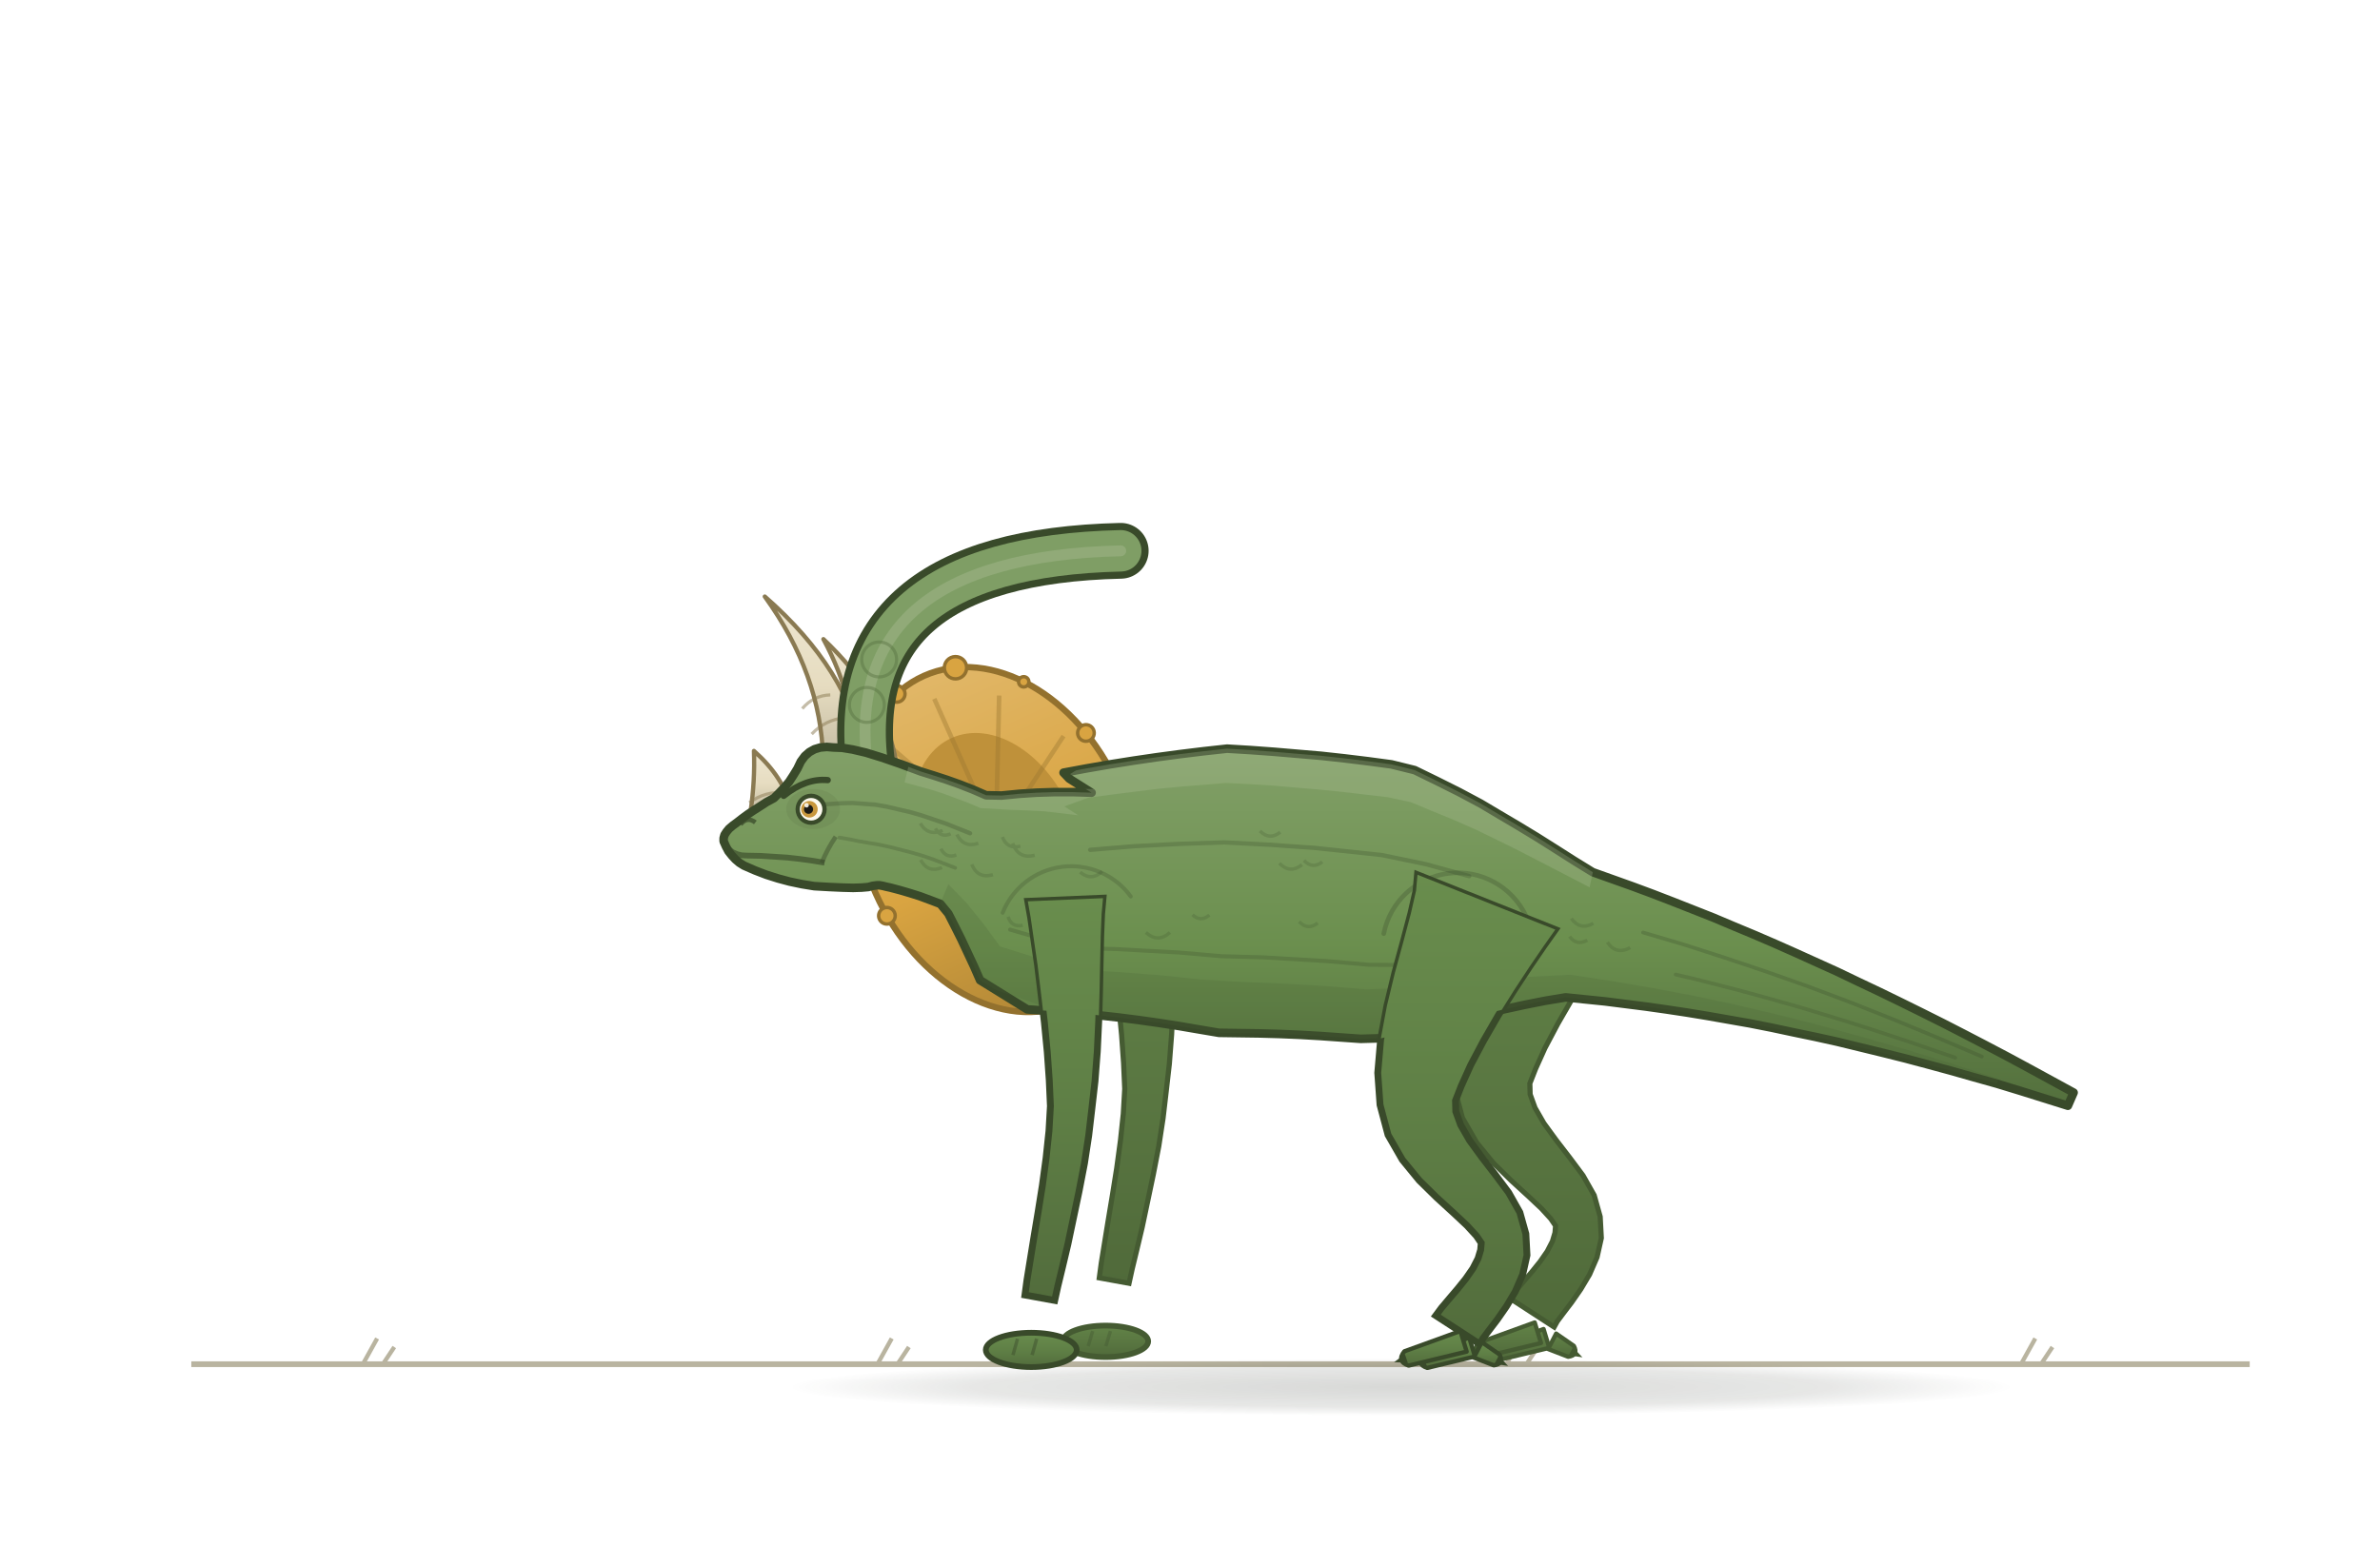
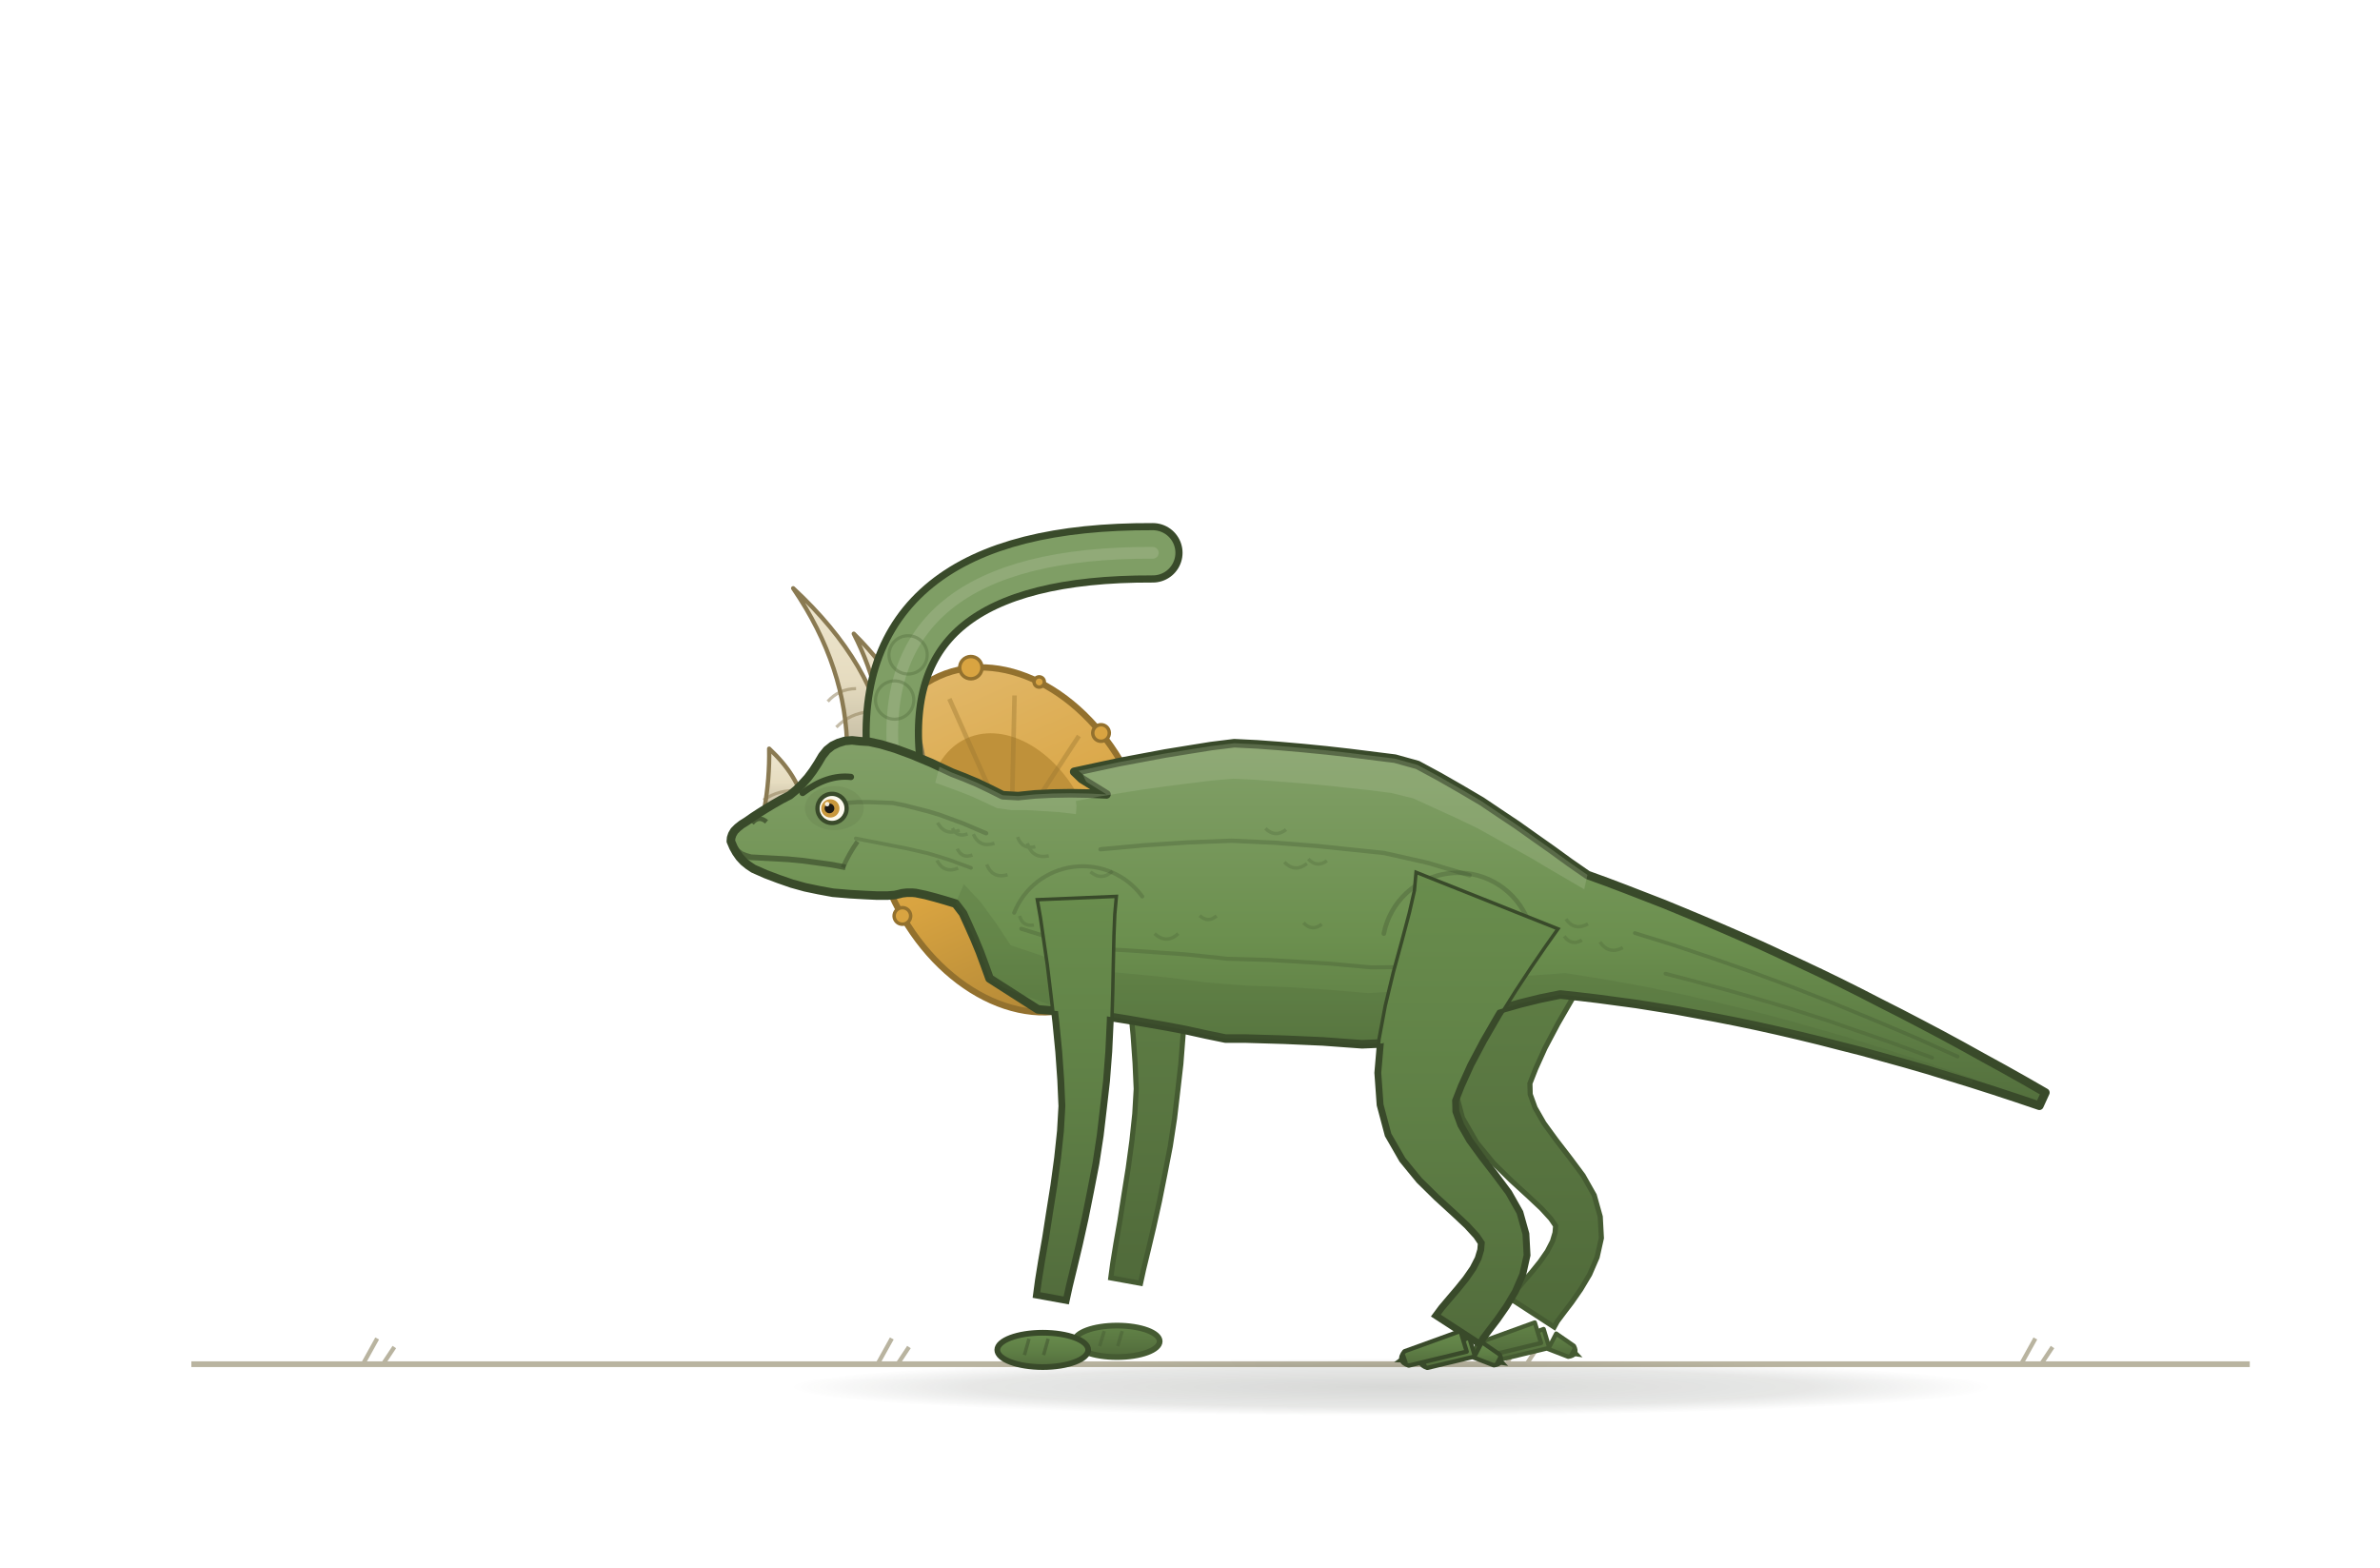
<svg xmlns="http://www.w3.org/2000/svg" viewBox="0 0 820 540" role="img" aria-label="Triceralophus, a hybrid dinosaur">
-   <g transform="translate(454.2 470) scale(0.985) translate(-454.2 -470)">
+   <g transform="translate(455.6 470) scale(0.985) translate(-455.6 -470)">
    <defs>
      <clipPath id="bod-mix-triceratops-parasaurolophus">
-         <path d="M718.4 375L710.7 370.8L703 366.6L695.4 362.5L687.8 358.5L680.3 354.6L672.7 350.7L665.3 347L657.8 343.3L650.4 339.7L643 336.2L635.7 332.7L628.4 329.4L621.1 326.1L613.9 322.9L606.7 319.8L599.5 316.8L592.4 313.8L585.3 311L578.2 308.2L571.2 305.5L564.2 302.9L557.2 300.4L550.2 297.9L543.7 293.9L537.1 289.7L530.6 285.6L524 281.6L517.4 277.7L511 273.9L503.5 269.9L495.7 266L487.9 262.2L479.8 260.2L471.6 259.1L463.4 258.1L455.2 257.2L447 256.5L438.8 255.8L430.6 255.2L422.3 254.7L414.1 255.6L405.9 256.6L397.7 257.7L389.5 258.9L381.3 260.2L373.2 261.6L365.1 263.1L367.1 265.2L374.9 270.1L368.3 269.9L361.9 269.9L355.6 270.1L349.5 270.5L343.4 271.1L338 271L333.4 269L328.8 267.2L324.3 265.6L319.7 264.1L315.2 262.7L307.9 260L301.5 257.8L296 256.1L291.3 255L287.6 254.4L284.7 254.3L282.3 254.1L280 254.3L278 254.9L276.2 255.9L274.6 257.3L273.2 259.2L272 261.7L270.6 264L269.1 266.3L267.4 268.3L265.6 270.2L263.8 272L261.2 273.4L258.9 274.9L256.7 276.3L254.6 277.7L252.7 279.1L250.9 280.5L249.4 281.6L248.1 282.7L247.2 283.8L246.5 284.9L246.2 286L246.2 287.1L247 288.9L247.9 290.6L249.1 292.1L250.3 293.4L251.7 294.6L253.3 295.6L257.2 297.3L261.1 298.8L265.2 300.1L269.3 301.2L273.6 302.1L277.9 302.8L283.2 303.1L287.7 303.3L291.5 303.4L294.5 303.3L296.8 303.1L298.3 302.7L299 302.6L299.8 302.5L300.8 302.5L301.9 302.7L303.1 303L304.5 303.3L304.5 303.3L307.9 304.2L311.3 305.2L314.8 306.3L318.3 307.6L322 309L324.8 312.4L327.1 316.9L329.4 321.5L331.6 326.2L333.8 330.9L335.9 335.7L352.4 345.9L369.7 347.1L376.9 347.9L384.1 348.7L391.2 349.6L398.3 350.6L405.4 351.7L412.4 352.9L419.5 354.1L426.5 354.2L433.6 354.3L440.7 354.5L447.8 354.8L454.8 355.2L461.9 355.7L469 356.2L476.2 356L483.7 354.2L491.2 352.4L499 350.8L505.9 349.1L512.6 347.4L519.5 345.8L526.4 344.3L533.5 342.9L540.7 341.7L547.6 342.4L554.5 343.1L561.6 344L568.7 344.9L575.8 345.9L583.1 347L590.4 348.2L597.8 349.5L605.2 350.8L612.8 352.3L620.3 353.9L628 355.5L635.7 357.2L643.5 359.1L651.3 361L659.3 363L667.2 365.1L675.3 367.3L683.4 369.6L691.6 371.9L699.8 374.4L708.1 377L716.4 379.6Z" />
+         <path d="M708.5 375L701.2 370.8L693.9 366.7L686.6 362.7L679.4 358.7L672.2 354.8L665 351L657.9 347.3L650.8 343.7L643.8 340.1L636.8 336.6L629.8 333.2L622.8 329.9L615.9 326.7L609 323.5L602.2 320.5L595.3 317.5L588.5 314.6L581.8 311.8L575 309L568.3 306.4L561.6 303.8L555 301.3L548.4 298.9L542.2 294.6L536 290.1L529.9 285.8L523.7 281.4L517.4 277.2L511.3 273.1L504 268.8L496.5 264.5L488.9 260.4L481 258.2L473 257.2L465 256.2L457 255.3L448.9 254.5L440.9 253.8L432.8 253.2L424.8 252.8L416.7 253.8L408.6 255.1L400.6 256.4L392.6 257.9L384.6 259.4L376.7 261.1L368.8 262.8L371.4 265.3L380.1 270.7L373.7 270.4L367.4 270.3L361.2 270.4L355.1 270.7L349.2 271.3L343.8 271L339.4 268.8L335 266.7L330.5 264.8L326.1 263.1L318.6 259.6L311.9 256.8L306.2 254.7L301.2 253.2L297.1 252.3L293.9 252.1L291.1 251.8L288.6 252L286.3 252.7L284.2 253.7L282.3 255.2L280.7 257.2L279.1 259.9L277.4 262.5L275.6 264.9L273.6 267.1L271.6 269.1L269.3 271L266.4 272.5L263.6 274.1L261.1 275.6L258.7 277.1L256.4 278.6L254.4 280L252.5 281.2L251.1 282.3L249.9 283.5L249.2 284.7L248.8 285.9L248.7 287.1L249.6 289.2L250.6 291L251.8 292.7L253.2 294.2L254.8 295.5L256.6 296.7L260.9 298.6L265.4 300.3L270 301.9L274.7 303.2L279.5 304.2L284.4 305.1L290.4 305.6L295.6 305.9L299.9 306.1L303.4 306.1L306 305.9L307.8 305.5L308.5 305.3L309.3 305.2L310.2 305.1L311.2 305.1L312.3 305.1L313.4 305.2L313.4 305.2L316.8 305.9L320.2 306.8L323.7 307.8L327.3 308.9L329.9 312.3L331.9 316.7L333.9 321.2L335.8 325.8L337.5 330.4L339.2 335.1L356.1 345.9L373.6 347.4L380.6 348.4L387.5 349.5L394.4 350.7L401.3 351.9L408.1 353.2L414.9 354.7L421.7 356.1L428.5 356.1L435.3 356.3L442.1 356.5L449 356.8L455.8 357.1L462.6 357.6L469.5 358.1L476.5 357.8L483.8 355.7L491.1 353.6L498.7 351.7L505.2 349.6L511.7 347.6L518.3 345.7L525 343.8L531.9 342.1L538.8 340.7L545.3 341.4L552 342.2L558.7 343.1L565.4 344L572.3 345.1L579.2 346.2L586.2 347.5L593.2 348.8L600.3 350.2L607.5 351.7L614.7 353.3L622 355L629.4 356.8L636.8 358.7L644.3 360.6L651.9 362.7L659.5 364.8L667.1 367L674.9 369.4L682.7 371.8L690.5 374.3L698.4 376.9L706.4 379.6Z" />
      </clipPath>
      <linearGradient id="gb-mix-triceratops-parasaurolophus" x1="0" y1="0" x2="0" y2="1">
        <stop offset="0" stop-color="#82a068" />
        <stop offset="0.55" stop-color="#6b8f4e" />
        <stop offset="1" stop-color="#536f3d" />
      </linearGradient>
      <linearGradient id="gl-mix-triceratops-parasaurolophus" x1="0" y1="0" x2="0" y2="1">
        <stop offset="0" stop-color="#698d4d" />
        <stop offset="0.55" stop-color="#5e7e45" />
        <stop offset="1" stop-color="#526c3c" />
      </linearGradient>
      <linearGradient id="gf-mix-triceratops-parasaurolophus" x1="0" y1="0" x2="0" y2="1">
        <stop offset="0" stop-color="#628347" />
        <stop offset="0.55" stop-color="#597641" />
        <stop offset="1" stop-color="#506a3a" />
      </linearGradient>
      <linearGradient id="sc-mix-triceratops-parasaurolophus" x1="0" y1="0" x2="0" y2="1">
        <stop offset="0" stop-color="#e1b768" />
        <stop offset="0.55" stop-color="#d9a441" />
        <stop offset="1" stop-color="#b18736" />
      </linearGradient>
      <linearGradient id="bn-mix-triceratops-parasaurolophus" x1="0" y1="0" x2="0" y2="1">
        <stop offset="0" stop-color="#eee7d1" />
        <stop offset="0.55" stop-color="#e6dcc0" />
        <stop offset="1" stop-color="#c4bca3" />
      </linearGradient>
      <radialGradient id="sh-mix-triceratops-parasaurolophus">
        <stop offset="0" stop-color="#23281e" stop-opacity="0.18" />
        <stop offset="0.7" stop-color="#23281e" stop-opacity="0.11" />
        <stop offset="1" stop-color="#23281e" stop-opacity="0" />
      </radialGradient>
    </defs>
    <line x1="60" y1="470" x2="780" y2="470" stroke="#b9b4a0" stroke-width="2" />
    <path d="M120 470l5 -9 M127 470l4 -6" stroke="#b9b4a0" stroke-width="1.5" fill="none" />
    <path d="M300 470l5 -9 M307 470l4 -6" stroke="#b9b4a0" stroke-width="1.5" fill="none" />
    <path d="M520 470l5 -9 M527 470l4 -6" stroke="#b9b4a0" stroke-width="1.5" fill="none" />
    <path d="M700 470l5 -9 M707 470l4 -6" stroke="#b9b4a0" stroke-width="1.5" fill="none" />
-     <ellipse cx="483.1" cy="478" rx="215.6" ry="10" fill="url(#sh-mix-triceratops-parasaurolophus)" />
+     <ellipse cx="479.6" cy="478" rx="209.6" ry="10" fill="url(#sh-mix-triceratops-parasaurolophus)" />
    <path d="M514.9 292.8L514.4 298.4L512.6 306.3L510 316.1L507 327.1L504.2 338.7L502 350.5L501 362.1L501.8 373.3L504.6 383.8L509.6 392.5L515.5 399.7L521.6 405.7L527.4 411L532.2 415.5L535.5 419.1L537.2 421.6L537 424L536.1 427L534.3 430.5L531.8 434.1L528.9 437.7L526 441.1L523.3 444.3L521.3 447L536.7 457L537.8 455L539.9 452.2L542.8 448.4L546 443.8L549.1 438.6L551.7 432.6L553.2 425.9L552.8 418.4L550.7 410.9L546.8 404L542.1 397.7L537.4 391.6L533.1 385.7L530 380.3L528.3 375.6L528.2 371.8L530.2 366.7L533.5 359.4L538 350.9L543.2 341.9L548.8 333L554.2 324.8L559.2 317.5L563.1 312Z" fill="url(#gf-mix-triceratops-parasaurolophus)" stroke="#455b32" stroke-width="1.8" />
    <path d="M533 457.7L516.9 463.7Q514.4 467 518.3 468.3L535 464.3Z" fill="url(#gf-mix-triceratops-parasaurolophus)" stroke="#455b32" stroke-width="1.5" stroke-linejoin="round" />
    <path d="M517.1 464.5L513.3 467.3L518.1 467.5Z" fill="#455b32" />
    <path d="M529.9 455.4L510.3 462.5Q507.5 466 511.8 467.5L532.1 462.6Z" fill="url(#gf-mix-triceratops-parasaurolophus)" stroke="#455b32" stroke-width="1.5" stroke-linejoin="round" />
    <path d="M510.5 463.5L506.7 466.3L511.5 466.5Z" fill="#455b32" />
    <path d="M534.6 464.7L541.6 467.4Q545.3 466.9 543.6 463.6L537.4 459.3Z" fill="url(#gf-mix-triceratops-parasaurolophus)" stroke="#455b32" stroke-width="1.5" stroke-linejoin="round" />
    <path d="M541.8 466.9L546.6 467.6L543.3 464.1Z" fill="#455b32" />
-     <path d="M404.9 301L404.4 306.6L404.1 314.1L403.9 323.1L403.7 333.2L403.4 343.9L402.9 354.6L402.1 365L401 374.6L399.9 384L398.4 393.8L396.5 403.6L394.5 413.1L392.6 422.1L390.7 430.1L389.1 436.7L388 441.7L377.6 439.8L378.3 434.6L379.4 427.8L380.7 419.8L382.2 410.8L383.7 401.4L385 391.8L386 382.4L386.5 373.7L386.1 364.7L385.4 354.8L384.4 344.5L383.2 334.2L382 324.3L380.7 315.4L379.6 307.8L378.6 302.1Z" fill="url(#gf-mix-triceratops-parasaurolophus)" stroke="#455b32" stroke-width="1.8" />
-     <ellipse cx="379.8" cy="462" rx="14.9" ry="5.5" fill="url(#gf-mix-triceratops-parasaurolophus)" stroke="#455b32" stroke-width="2" />
-     <path d="M375.3 458.4L373.7 463.7M381.5 458.4L379.9 463.7" fill="none" stroke="#455b32" stroke-width="1.2" opacity="0.45" />
-     <g transform="rotate(-24 341.8 286.5)">
-       <ellipse cx="341.8" cy="286.5" rx="46.4" ry="62.7" fill="url(#sc-mix-triceratops-parasaurolophus)" stroke="#93712e" stroke-width="2.2" />
-       <circle cx="295.8" cy="295.2" r="2.9" fill="#d9a441" stroke="#93712e" stroke-width="1.2" />
-       <circle cx="298.1" cy="265.1" r="3.9" fill="#d9a441" stroke="#93712e" stroke-width="1.2" />
-       <circle cx="310.7" cy="239.9" r="1.8" fill="#d9a441" stroke="#93712e" stroke-width="1.2" />
-       <circle cx="330.5" cy="225.7" r="2.9" fill="#d9a441" stroke="#93712e" stroke-width="1.2" />
-       <circle cx="353" cy="225.7" r="3.9" fill="#d9a441" stroke="#93712e" stroke-width="1.2" />
-       <circle cx="372.8" cy="239.9" r="1.8" fill="#d9a441" stroke="#93712e" stroke-width="1.2" />
-       <circle cx="385.4" cy="265.1" r="2.9" fill="#d9a441" stroke="#93712e" stroke-width="1.2" />
-       <circle cx="387.7" cy="295.2" r="3.9" fill="#d9a441" stroke="#93712e" stroke-width="1.2" />
-       <ellipse cx="341.8" cy="286.5" rx="27.6" ry="38.9" fill="#bf913a" />
-       <path d="M330.5 278.8L305.7 262.9" stroke="#997530" stroke-width="1.6" opacity="0.4" />
-       <path d="M335.1 271.6L320.5 240.8" stroke="#997530" stroke-width="1.6" opacity="0.4" />
-       <path d="M341.8 268.9L341.8 232.6" stroke="#997530" stroke-width="1.6" opacity="0.4" />
-       <path d="M348.4 271.6L363 240.8" stroke="#997530" stroke-width="1.6" opacity="0.4" />
-       <path d="M353 278.8L377.8 262.9" stroke="#997530" stroke-width="1.6" opacity="0.4" />
+     <path d="M408.9 301L408.4 306.6L408.1 314.1L407.9 323.1L407.7 333.2L407.4 343.9L406.9 354.6L406.1 365L405 374.6L403.9 384L402.4 393.8L400.5 403.6L398.6 413.1L396.6 422.1L394.7 430.1L393.1 436.7L392 441.7L381.6 439.8L382.3 434.6L383.4 427.8L384.8 419.8L386.2 410.8L387.7 401.4L389 391.8L390 382.4L390.5 373.7L390.1 364.7L389.4 354.8L388.4 344.5L387.2 334.2L386 324.3L384.7 315.4L383.6 307.8L382.6 302.1Z" fill="url(#gf-mix-triceratops-parasaurolophus)" stroke="#455b32" stroke-width="1.8" />
+     <ellipse cx="383.8" cy="462" rx="14.9" ry="5.5" fill="url(#gf-mix-triceratops-parasaurolophus)" stroke="#455b32" stroke-width="2" />
+     <path d="M379.3 458.4L377.7 463.7M385.6 458.4L384 463.7" fill="none" stroke="#455b32" stroke-width="1.2" opacity="0.45" />
+     <g transform="rotate(-24 347.1 286.6)">
+       <ellipse cx="347.1" cy="286.6" rx="46.4" ry="62.7" fill="url(#sc-mix-triceratops-parasaurolophus)" stroke="#93712e" stroke-width="2.2" />
+       <circle cx="301.2" cy="295.3" r="2.9" fill="#d9a441" stroke="#93712e" stroke-width="1.2" />
+       <circle cx="303.5" cy="265.1" r="3.9" fill="#d9a441" stroke="#93712e" stroke-width="1.2" />
+       <circle cx="316.1" cy="240" r="1.8" fill="#d9a441" stroke="#93712e" stroke-width="1.2" />
+       <circle cx="335.9" cy="225.7" r="2.9" fill="#d9a441" stroke="#93712e" stroke-width="1.2" />
+       <circle cx="358.4" cy="225.7" r="3.9" fill="#d9a441" stroke="#93712e" stroke-width="1.2" />
+       <circle cx="378.2" cy="240" r="1.8" fill="#d9a441" stroke="#93712e" stroke-width="1.2" />
+       <circle cx="390.7" cy="265.1" r="2.9" fill="#d9a441" stroke="#93712e" stroke-width="1.2" />
+       <circle cx="393.1" cy="295.3" r="3.9" fill="#d9a441" stroke="#93712e" stroke-width="1.2" />
+       <ellipse cx="347.1" cy="286.6" rx="27.6" ry="38.9" fill="#bf913a" />
+       <path d="M335.9 278.9L311.1 262.9" stroke="#997530" stroke-width="1.6" opacity="0.4" />
+       <path d="M340.5 271.7L325.9 240.8" stroke="#997530" stroke-width="1.6" opacity="0.4" />
+       <path d="M347.1 269L347.1 232.6" stroke="#997530" stroke-width="1.6" opacity="0.4" />
+       <path d="M353.8 271.7L368.4 240.8" stroke="#997530" stroke-width="1.6" opacity="0.4" />
+       <path d="M358.4 278.9L383.2 262.9" stroke="#997530" stroke-width="1.6" opacity="0.4" />
    </g>
-     <path d="M294.9 256.4Q290.2 227.4 260.6 201.5Q280.2 228.6 281 258.2Z" fill="url(#bn-mix-triceratops-parasaurolophus)" stroke="#8a7a52" stroke-width="1.5" stroke-linejoin="round" />
-     <path d="M288.5 243.9Q281.7 244.6 277 249.6" fill="none" stroke="#8a7a52" stroke-width="1.1" opacity="0.5" />
-     <path d="M283.5 235.9Q277.6 236.1 273.7 240.7" fill="none" stroke="#8a7a52" stroke-width="1.1" opacity="0.5" />
-     <path d="M306.5 259.2Q302.6 236.7 281.1 216.4Q292.7 237.9 292.6 260.9Z" fill="url(#bn-mix-triceratops-parasaurolophus)" stroke="#8a7a52" stroke-width="1.5" stroke-linejoin="round" />
-     <path d="M301.9 249.2Q295 249.4 290.1 254.2" fill="none" stroke="#8a7a52" stroke-width="1.1" opacity="0.5" />
-     <path d="M298.1 242.8Q292.2 242.7 288.1 247.1" fill="none" stroke="#8a7a52" stroke-width="1.1" opacity="0.5" />
-     <path d="M269.5 275Q267.2 264.7 256.8 255.5Q257.2 266 255.6 276.8Z" fill="url(#bn-mix-triceratops-parasaurolophus)" stroke="#8a7a52" stroke-width="1.5" stroke-linejoin="round" />
-     <path d="M267.6 270.1Q260.7 269.5 255.2 273.6" fill="none" stroke="#8a7a52" stroke-width="1.1" opacity="0.5" />
-     <path d="M296.5 261.1Q287.1 187.8 385.1 185.5" fill="none" stroke="#394a2a" stroke-width="19.5" stroke-linecap="round" />
-     <path d="M296.5 261.1Q287.1 187.8 385.1 185.5" fill="none" stroke="#7f9e65" stroke-width="14.5" stroke-linecap="round" />
-     <path d="M296.5 261.1Q287.1 187.8 385.1 185.5" fill="none" stroke="#9cb385" stroke-width="3.8" stroke-linecap="round" opacity="0.6" />
-     <circle cx="296.3" cy="239.4" r="6.1" fill="none" stroke="#526c3c" stroke-width="1.1" opacity="0.4" />
-     <circle cx="300.6" cy="223.5" r="6.1" fill="none" stroke="#526c3c" stroke-width="1.1" opacity="0.4" />
-     <path d="M718.4 375L710.7 370.8L703 366.6L695.4 362.5L687.8 358.5L680.3 354.6L672.7 350.7L665.3 347L657.8 343.3L650.4 339.7L643 336.2L635.7 332.7L628.4 329.4L621.1 326.1L613.9 322.9L606.7 319.8L599.5 316.8L592.4 313.8L585.3 311L578.2 308.2L571.2 305.5L564.2 302.9L557.2 300.4L550.2 297.9L543.7 293.9L537.1 289.7L530.6 285.6L524 281.6L517.4 277.7L511 273.9L503.5 269.9L495.7 266L487.9 262.2L479.8 260.2L471.6 259.1L463.4 258.1L455.2 257.2L447 256.5L438.8 255.8L430.6 255.2L422.3 254.7L414.1 255.6L405.9 256.6L397.7 257.7L389.5 258.9L381.3 260.2L373.2 261.6L365.1 263.1L367.1 265.2L374.9 270.1L368.3 269.9L361.9 269.9L355.6 270.1L349.5 270.5L343.4 271.1L338 271L333.4 269L328.8 267.2L324.3 265.6L319.7 264.1L315.2 262.7L307.9 260L301.5 257.8L296 256.1L291.3 255L287.6 254.4L284.7 254.3L282.3 254.1L280 254.3L278 254.9L276.2 255.9L274.6 257.3L273.2 259.2L272 261.7L270.6 264L269.1 266.3L267.4 268.3L265.6 270.2L263.8 272L261.2 273.4L258.9 274.9L256.7 276.3L254.6 277.7L252.7 279.1L250.9 280.5L249.4 281.6L248.1 282.7L247.2 283.8L246.5 284.9L246.2 286L246.2 287.1L247 288.9L247.9 290.6L249.1 292.1L250.3 293.4L251.7 294.6L253.3 295.6L257.2 297.3L261.1 298.8L265.2 300.1L269.3 301.2L273.6 302.1L277.9 302.8L283.2 303.1L287.7 303.3L291.5 303.4L294.5 303.3L296.8 303.1L298.3 302.7L299 302.6L299.8 302.5L300.8 302.5L301.9 302.7L303.1 303L304.5 303.3L304.5 303.3L307.9 304.2L311.3 305.2L314.8 306.3L318.3 307.6L322 309L324.8 312.4L327.1 316.9L329.4 321.5L331.6 326.2L333.8 330.9L335.9 335.7L352.4 345.9L369.7 347.1L376.9 347.9L384.1 348.7L391.2 349.6L398.3 350.6L405.4 351.7L412.4 352.9L419.5 354.1L426.5 354.2L433.6 354.3L440.7 354.5L447.8 354.8L454.8 355.2L461.9 355.7L469 356.2L476.2 356L483.7 354.2L491.2 352.4L499 350.8L505.9 349.1L512.6 347.4L519.5 345.8L526.4 344.3L533.5 342.9L540.7 341.7L547.6 342.4L554.5 343.1L561.6 344L568.7 344.9L575.8 345.9L583.1 347L590.4 348.2L597.8 349.5L605.2 350.8L612.8 352.3L620.3 353.9L628 355.5L635.7 357.2L643.5 359.1L651.3 361L659.3 363L667.2 365.1L675.3 367.3L683.4 369.6L691.6 371.9L699.8 374.4L708.1 377L716.4 379.6Z" fill="url(#gb-mix-triceratops-parasaurolophus)" stroke="#394a2a" stroke-width="3" stroke-linejoin="round" />
+     <path d="M303.3 254.5Q299.3 225.3 270.5 198.6Q289.4 226.3 289.4 255.9Z" fill="url(#bn-mix-triceratops-parasaurolophus)" stroke="#8a7a52" stroke-width="1.5" stroke-linejoin="round" />
+     <path d="M297.2 241.8Q290.4 242.3 285.6 247.2" fill="none" stroke="#8a7a52" stroke-width="1.1" opacity="0.5" />
+     <path d="M292.5 233.7Q286.5 233.8 282.6 238.2" fill="none" stroke="#8a7a52" stroke-width="1.1" opacity="0.5" />
+     <path d="M316 257.9Q312.7 235.3 291.7 214.5Q302.8 236.3 302.1 259.3Z" fill="url(#bn-mix-triceratops-parasaurolophus)" stroke="#8a7a52" stroke-width="1.5" stroke-linejoin="round" />
+     <path d="M311.7 247.8Q304.8 247.9 299.8 252.4" fill="none" stroke="#8a7a52" stroke-width="1.1" opacity="0.5" />
+     <path d="M308.1 241.3Q302.2 241.1 298 245.3" fill="none" stroke="#8a7a52" stroke-width="1.1" opacity="0.5" />
+     <path d="M274.3 274.5Q272.3 264.2 262.1 254.7Q262.3 265.2 260.4 275.9Z" fill="url(#bn-mix-triceratops-parasaurolophus)" stroke="#8a7a52" stroke-width="1.5" stroke-linejoin="round" />
+     <path d="M272.5 269.5Q265.7 268.8 260.1 272.7" fill="none" stroke="#8a7a52" stroke-width="1.1" opacity="0.5" />
+     <path d="M305.7 259.3Q298.2 185.8 396.3 186.2" fill="none" stroke="#394a2a" stroke-width="20.8" stroke-linecap="round" />
+     <path d="M305.7 259.3Q298.2 185.8 396.3 186.2" fill="none" stroke="#7f9e65" stroke-width="15.8" stroke-linecap="round" />
+     <path d="M305.7 259.3Q298.2 185.8 396.3 186.2" fill="none" stroke="#9cb385" stroke-width="4.1" stroke-linecap="round" opacity="0.6" />
+     <circle cx="306" cy="237.7" r="6.7" fill="none" stroke="#526c3c" stroke-width="1.1" opacity="0.4" />
+     <circle cx="310.7" cy="221.9" r="6.7" fill="none" stroke="#526c3c" stroke-width="1.1" opacity="0.4" />
+     <path d="M708.5 375L701.2 370.8L693.9 366.7L686.6 362.7L679.4 358.7L672.2 354.8L665 351L657.9 347.3L650.8 343.7L643.8 340.1L636.8 336.6L629.8 333.2L622.8 329.9L615.9 326.7L609 323.5L602.2 320.5L595.3 317.5L588.5 314.6L581.8 311.8L575 309L568.3 306.4L561.6 303.8L555 301.3L548.4 298.9L542.2 294.6L536 290.1L529.9 285.8L523.7 281.4L517.4 277.2L511.3 273.1L504 268.8L496.5 264.5L488.9 260.4L481 258.2L473 257.2L465 256.2L457 255.3L448.9 254.5L440.9 253.8L432.8 253.2L424.8 252.8L416.7 253.8L408.6 255.1L400.6 256.4L392.6 257.9L384.6 259.4L376.7 261.1L368.8 262.8L371.4 265.3L380.1 270.7L373.7 270.4L367.4 270.3L361.2 270.4L355.1 270.7L349.2 271.3L343.8 271L339.4 268.8L335 266.7L330.5 264.8L326.1 263.1L318.6 259.6L311.9 256.8L306.2 254.7L301.2 253.2L297.1 252.3L293.9 252.1L291.1 251.8L288.6 252L286.3 252.7L284.2 253.7L282.3 255.2L280.7 257.2L279.1 259.9L277.4 262.5L275.6 264.9L273.6 267.1L271.6 269.1L269.3 271L266.4 272.5L263.6 274.1L261.1 275.6L258.7 277.1L256.4 278.6L254.4 280L252.5 281.2L251.1 282.3L249.9 283.5L249.2 284.7L248.8 285.9L248.7 287.1L249.6 289.2L250.6 291L251.8 292.7L253.2 294.2L254.8 295.5L256.6 296.7L260.9 298.6L265.4 300.3L270 301.9L274.7 303.2L279.5 304.2L284.4 305.1L290.4 305.6L295.6 305.9L299.9 306.1L303.4 306.1L306 305.9L307.8 305.5L308.5 305.3L309.3 305.2L310.2 305.1L311.2 305.1L312.3 305.1L313.4 305.2L313.4 305.2L316.8 305.9L320.2 306.8L323.7 307.8L327.3 308.9L329.9 312.3L331.9 316.7L333.9 321.2L335.8 325.8L337.5 330.4L339.2 335.1L356.1 345.9L373.6 347.4L380.6 348.4L387.5 349.5L394.4 350.7L401.3 351.9L408.1 353.2L414.9 354.7L421.7 356.1L428.5 356.1L435.3 356.3L442.1 356.5L449 356.8L455.8 357.1L462.6 357.6L469.5 358.1L476.5 357.8L483.8 355.7L491.1 353.6L498.7 351.7L505.2 349.6L511.7 347.6L518.3 345.7L525 343.8L531.9 342.1L538.8 340.7L545.3 341.4L552 342.2L558.7 343.1L565.4 344L572.3 345.1L579.2 346.2L586.2 347.5L593.2 348.8L600.3 350.2L607.5 351.7L614.7 353.3L622 355L629.4 356.8L636.8 358.7L644.3 360.6L651.9 362.7L659.5 364.8L667.1 367L674.9 369.4L682.7 371.8L690.5 374.3L698.4 376.9L706.4 379.6Z" fill="url(#gb-mix-triceratops-parasaurolophus)" stroke="#394a2a" stroke-width="3" stroke-linejoin="round" />
    <g clip-path="url(#bod-mix-triceratops-parasaurolophus)">
-       <path d="M691.5 372.1L675.2 367.5L659.1 363.3L643.4 359.5L627.8 356L612.6 352.8L597.6 350.1L582.9 347.7L568.5 345.6L554.3 343.9L540.5 342.6L526.2 345.4L512.4 348.7L498.8 352.4L483.5 355.9L468.8 358.2L454.7 357.1L440.6 356.5L426.5 356.1L412.4 354.8L398.3 352.5L384.1 350.5L369.8 348.8L335.1 337L331 327.3L326.7 317.9L321.6 309.7L324.8 302.1L331.1 308.6L337.1 316L342.9 323.9L368.9 332L383.6 332.8L398.2 333.9L412.7 335.4L427.3 336.3L441.8 336.9L456.4 337.7L471 338.9L485.9 338.3L501.2 337L514.6 335.5L528.4 334.5L542.4 333.8L556.3 335.9L570.4 338.3L584.8 341L599.4 344.1L614.3 347.6L629.4 351.4L644.7 355.6L660.3 360.1L676.2 365L692.2 370.2Z" fill="#475d34" opacity="0.2" />
-       <path d="M550.4 297.1L537.3 288.6L530.8 284.4L524.2 280.3L511.2 272.4L503.7 268.3L488.1 260.3L480 258.2L463.6 256.2L455.4 255.3L438.9 253.8L430.7 253.2L422.4 252.7L405.9 254.7L397.6 255.8L381.3 258.4L373.1 259.9L367.4 263.6L375.6 268.8L362.5 268.8L356.1 269.1L349.9 269.6L338.3 270.2L333.7 268.2L324.6 264.8L320 263.3L310.9 260.7L309.5 266.5L318.3 268.9L322.7 270.3L331.6 273.6L336.1 275.5L346.8 276.1L352.5 276.3L358.3 276.6L370.2 278L365.4 274.9L373.6 271.9L381.7 270.8L397.7 268.8L405.8 268L422 266.7L430.1 267.1L438.2 267.6L454.3 269L462.4 269.8L478.5 271.7L486.5 273.4L502 279.8L509.5 283.1L522.6 289.5L529.2 292.9L535.8 296.3L549.1 303.2Z" fill="#b4c59f" opacity="0.26" />
+       <path d="M682.6 372L667 367.3L651.7 363L636.7 359L621.9 355.4L607.3 352.2L593 349.4L579 346.9L565.3 344.7L551.8 343L538.6 341.6L524.8 344.9L511.4 348.9L498.4 353.2L483.5 357.5L469.3 360.1L455.6 359.2L442 358.5L428.4 358.2L414.9 356.7L401.3 353.8L387.6 351.3L373.7 349.1L338.4 336.4L335.1 326.9L331.5 317.6L326.9 309.7L330.2 302.1L336.1 308.4L341.5 315.8L346.6 323.5L372.7 332.2L387 333.3L401.2 334.7L415.2 336.5L429.3 337.6L443.4 338.1L457.5 339L471.6 340.2L486 339.3L501 337.5L513.8 335.7L527 334.2L540.5 333.2L553.7 335.3L567.2 337.7L580.9 340.5L594.8 343.7L609 347.2L623.4 351.1L638.1 355.3L652.9 359.9L668 364.8L683.4 370.1Z" fill="#475d34" opacity="0.2" />
+       <path d="M548.5 298.1L536.3 289.1L530.1 284.6L523.9 280.1L511.6 271.5L504.3 267.1L489.2 258.5L481.3 256.3L473.2 255.2L457.1 253.3L449.1 252.5L432.9 251.2L424.8 250.7L416.7 251.8L400.6 254.5L392.6 256L376.6 259.3L368.7 261.1L371.7 263.6L374.4 269.2L368 269.1L355.6 269.8L349.6 270.4L344.2 270.2L335.3 265.9L330.8 264L321.8 260.6L320.2 266.6L328.9 269.8L333.2 271.5L341.8 275.5L346.9 276.2L352.3 276.2L363.6 276.9L369.4 277.6L369.6 274.9L369.4 273L377.2 271.5L392.8 269L400.7 267.9L416.5 265.9L424.4 265.2L432.3 265.6L448.1 266.8L456 267.5L471.8 269.2L479.7 270.2L487.4 272.1L502.5 279L509.8 282.5L522.2 289.4L528.5 292.9L534.7 296.6L547.2 303.9Z" fill="#b4c59f" opacity="0.26" />
    </g>
    <g clip-path="url(#bod-mix-triceratops-parasaurolophus)">
      <g fill="none" stroke="#394a2a" stroke-width="1.2" opacity="0.2">
-         <path d="M340.4 298.8Q335.1 300.3 333 295.2" />
-         <path d="M350.8 316.5Q346.9 317.3 345.7 313.5" />
-         <path d="M327.6 291.9Q323.9 293.2 322.2 289.7" />
-         <path d="M402.3 319Q398.1 322.8 393.9 319" />
-         <path d="M416.1 312.9Q413.1 315.5 410.2 312.8" />
-         <path d="M550.4 315.8Q545.8 318.4 542.7 314.1" />
-         <path d="M448.5 295.3Q444.3 298.6 440.6 294.8" />
-         <path d="M360.2 320.1Q356.7 322.3 354.2 319" />
-         <path d="M513.1 330.3Q508.4 333.3 504.9 328.9" />
-         <path d="M325.6 284.5Q322.1 286 320.3 282.6" />
-         <path d="M322.8 283.3Q317.7 285.5 315 280.8" />
-         <path d="M378.6 297.6Q374.9 301.2 370.9 297.9" />
-         <path d="M335.3 287.8Q330.1 289.5 327.8 284.7" />
-         <path d="M455.6 294.3Q452.2 297 449.2 293.8" />
-         <path d="M454 315.7Q450.5 318.4 447.5 315.2" />
-         <path d="M440.9 283.9Q437.2 286.9 433.8 283.5" />
-         <path d="M322.6 296.3Q317.6 298.3 315.1 293.6" />
-         <path d="M563.3 324.3Q558.4 327 555.3 322.4" />
-         <path d="M350 288.8Q345.4 290 343.7 285.6" />
-         <path d="M509.5 307.5Q505.3 310.2 502.2 306.3" />
-         <path d="M355 292Q349.3 293.4 347.3 287.8" />
-         <path d="M548.3 321.7Q544.6 323.8 542.1 320.4" />
+         <path d="M345.5 298.8Q340.2 300.3 338.2 295.2" />
+         <path d="M354.7 316.4Q350.7 317 349.7 313.2" />
+         <path d="M333.2 291.9Q329.6 293.3 327.9 289.7" />
+         <path d="M405.2 319.4Q401.1 323.2 396.9 319.4" />
+         <path d="M418.6 313.2Q415.6 315.8 412.7 313.1" />
+         <path d="M548.5 316Q543.8 318.6 540.8 314.3" />
+         <path d="M450.2 294.9Q446 298.2 442.3 294.4" />
+         <path d="M364.1 320.1Q360.6 322.3 358.1 319" />
+         <path d="M512.6 330.5Q507.9 333.5 504.4 329.1" />
+         <path d="M331.5 284.5Q327.9 285.9 326.2 282.5" />
+         <path d="M328.7 283.2Q323.7 285.4 321 280.6" />
+         <path d="M382.2 297.5Q378.5 301.1 374.5 297.8" />
+         <path d="M340.9 287.8Q335.7 289.5 333.5 284.6" />
+         <path d="M457.2 293.9Q453.7 296.5 450.7 293.3" />
+         <path d="M455.4 316.1Q452 318.8 449 315.6" />
+         <path d="M442.9 283Q439.1 286 435.7 282.6" />
+         <path d="M328.2 296.5Q323.3 298.5 320.8 293.8" />
+         <path d="M560.7 324.3Q555.8 326.9 552.7 322.3" />
+         <path d="M355.2 289Q350.6 290.1 349 285.6" />
+         <path d="M509.5 307.4Q505.4 310.1 502.2 306.2" />
+         <path d="M359.9 292.2Q354.2 293.4 352.4 287.8" />
+         <path d="M546.4 321.7Q542.7 323.8 540.2 320.3" />
      </g>
      <g fill="none" stroke="#394a2a" stroke-linecap="round">
-         <path d="M332.4 284.3L323.9 280.9L315.6 278.1L311.5 276.9L303.3 275L299.3 274.3L291.3 273.7L287.3 273.8L279.6 274.3L275.8 274.8" stroke-width="1.5" opacity="0.3" />
-         <path d="M327.2 296.4L319.4 293.4L315.6 292.1L311.8 291L304.4 289.1L300.7 288.3L293.6 287.1L290.2 286.4L286.7 285.8" stroke-width="1.3" opacity="0.26" />
-         <path d="M507 299.3L491.8 295.1L476.3 291.9L452.8 289.4L437.1 288.3L421.4 287.5L405.7 288L390 288.8L374.4 290.1" stroke-width="1.5" opacity="0.28" />
-         <path d="M486.9 330.4L471.9 330.3L457.2 329L435 327.7L420.3 327.3L405.5 326L383.3 324.8L368.5 324.4L346.4 318" stroke-width="1.4" opacity="0.26" />
-         <path d="M686.3 362.4L670.8 355.8L655.6 349.5L640.5 343.5L625.6 337.9L610.9 332.7L596.3 327.8L582 323.2L567.8 319" stroke-width="1.3" opacity="0.28" />
-         <path d="M677 362.8L661.4 357.4L645.9 352.3L638.3 349.9L623.2 345.3L608.3 341.1L600.9 339.1L586.4 335.4L579.2 333.7" stroke-width="1.3" opacity="0.24" />
+         <path d="M338 284.3L329.8 280.8L321.6 277.8L317.6 276.6L309.4 274.5L305.3 273.7L297.1 273.4L293 273.4L285 274L281.1 274.6" stroke-width="1.5" opacity="0.3" />
+         <path d="M332.7 296.4L325.1 293.6L321.3 292.4L317.6 291.3L310.2 289.6L306.6 288.9L299.5 287.5L295.9 286.8L292.4 286.1" stroke-width="1.3" opacity="0.26" />
+         <path d="M507.1 299L492.3 294.6L477.2 291.2L454.3 288.8L439 287.6L423.8 286.9L408.5 287.5L393.2 288.5L378 289.9" stroke-width="1.5" opacity="0.28" />
+         <path d="M487.2 331.1L472.6 331.2L458.3 329.9L436.8 328.6L422.5 328.2L408.3 326.7L386.7 325.2L372.3 324.6L350.3 317.7" stroke-width="1.4" opacity="0.26" />
+         <path d="M677.8 362.4L663.1 355.8L648.5 349.6L634.2 343.7L620 338.1L606 332.9L592.1 328L578.4 323.4L564.9 319.2" stroke-width="1.3" opacity="0.28" />
+         <path d="M668.9 362.8L654 357.3L639.2 352.2L632 349.7L617.6 345.1L603.4 340.9L596.3 338.9L582.5 335.2L575.6 333.4" stroke-width="1.3" opacity="0.24" />
        <path d="M477.1 319.4A26.4 26.4 0 0 1 526.8 313.1" stroke-width="1.6" opacity="0.3" />
-         <path d="M343.8 312.1A25.8 25.8 0 0 1 388.6 306.4" stroke-width="1.4" opacity="0.26" />
+         <path d="M347.8 312.1A25.8 25.8 0 0 1 392.6 306.4" stroke-width="1.4" opacity="0.26" />
      </g>
    </g>
-     <path d="M248.2 290L249.5 291L250.9 291.6L252.5 292L254.3 292.1L259.2 292.2L263.9 292.5L268.5 292.8L273 293.3L277.3 293.9L281.5 294.6" fill="none" stroke="#394a2a" stroke-width="2" opacity="0.65" />
-     <path d="M280.5 294.7Q282.4 289.9 285.4 285.5" fill="none" stroke="#394a2a" stroke-width="1.6" opacity="0.45" />
-     <path d="M257.3 280.5Q254.4 278.3 252.1 281.2" fill="none" stroke="#394a2a" stroke-width="1.6" opacity="0.75" />
-     <ellipse cx="277.5" cy="275.8" rx="9.4" ry="7" fill="#394a2a" opacity="0.1" />
-     <circle cx="276.8" cy="275.9" r="4.7" fill="#fdfaef" stroke="#394a2a" stroke-width="1.5" />
-     <circle cx="276.2" cy="275.9" r="2.9" fill="#c9983d" />
-     <circle cx="275.9" cy="275.9" r="1.6" fill="#1c1a14" />
-     <circle cx="275.2" cy="274.5" r="0.8" fill="#fdfaef" opacity="0.9" />
-     <path d="M282.6 265.7Q274.9 265 267.2 271.2" fill="none" stroke="#394a2a" stroke-width="2.2" stroke-linecap="round" />
+     <path d="M250.9 290.4L252.3 291.5L254 292.2L255.8 292.7L257.8 292.8L263.4 293.1L268.8 293.4L274 293.9L279.1 294.6L284.1 295.3L288.8 296.2" fill="none" stroke="#394a2a" stroke-width="2" opacity="0.65" />
+     <path d="M287.9 296.3Q289.9 291.6 293 287.2" fill="none" stroke="#394a2a" stroke-width="1.6" opacity="0.45" />
+     <path d="M261.2 280.3Q258.4 277.9 256.1 280.8" fill="none" stroke="#394a2a" stroke-width="1.6" opacity="0.75" />
+     <ellipse cx="284.9" cy="275.5" rx="10.3" ry="7.7" fill="#394a2a" opacity="0.1" />
+     <circle cx="284.1" cy="275.6" r="5.1" fill="#fdfaef" stroke="#394a2a" stroke-width="1.5" />
+     <circle cx="283.5" cy="275.6" r="3.2" fill="#c9983d" />
+     <circle cx="283.2" cy="275.6" r="1.7" fill="#1c1a14" />
+     <circle cx="282.4" cy="274.1" r="0.8" fill="#fdfaef" opacity="0.9" />
+     <path d="M290.7 264.6Q282.4 263.7 273.8 270.2" fill="none" stroke="#394a2a" stroke-width="2.2" stroke-linecap="round" />
    <path d="M488.9 298.8L488.4 304.4L486.6 312.3L484 322.1L481 333.1L478.2 344.7L476 356.5L475 368.1L475.8 379.3L478.6 389.8L483.6 398.5L489.5 405.7L495.6 411.7L501.4 417L506.2 421.5L509.5 425.1L511.2 427.6L511 430L510.1 433L508.3 436.5L505.8 440.1L502.9 443.7L500 447.1L497.3 450.3L495.3 453L510.7 463L511.8 461L513.9 458.2L516.8 454.4L520 449.8L523.1 444.6L525.7 438.6L527.2 431.9L526.8 424.4L524.7 416.9L520.8 410L516.1 403.7L511.4 397.6L507.1 391.7L504 386.3L502.3 381.6L502.2 377.8L504.2 372.7L507.5 365.4L512 356.9L517.2 347.9L522.8 339L528.2 330.8L533.2 323.5L537.1 318Z" fill="url(#gl-mix-triceratops-parasaurolophus)" stroke="#394a2a" stroke-width="2.4" />
    <g clip-path="url(#bod-mix-triceratops-parasaurolophus)">
      <path d="M488.9 298.8L488.4 304.4L486.6 312.3L484 322.1L481 333.1L478.2 344.7L476 356.5L475 368.1L475.8 379.3L478.6 389.8L483.6 398.5L489.5 405.7L495.6 411.7L501.4 417L506.2 421.5L509.5 425.1L511.2 427.6L511 430L510.1 433L508.3 436.5L505.8 440.1L502.9 443.7L500 447.1L497.3 450.3L495.3 453L510.7 463L511.8 461L513.9 458.2L516.8 454.4L520 449.8L523.1 444.6L525.7 438.6L527.2 431.9L526.8 424.4L524.7 416.9L520.8 410L516.1 403.7L511.4 397.6L507.1 391.7L504 386.3L502.3 381.6L502.2 377.8L504.2 372.7L507.5 365.4L512 356.9L517.2 347.9L522.8 339L528.2 330.8L533.2 323.5L537.1 318Z" fill="url(#gl-mix-triceratops-parasaurolophus)" />
    </g>
    <path d="M507 460.7L490.9 466.7Q488.4 470 492.3 471.3L509 467.3Z" fill="url(#gl-mix-triceratops-parasaurolophus)" stroke="#394a2a" stroke-width="1.5" stroke-linejoin="round" />
    <path d="M491.1 467.5L487.3 470.3L492.1 470.5Z" fill="#394a2a" />
    <path d="M503.9 458.4L484.3 465.5Q481.5 469 485.8 470.5L506.1 465.6Z" fill="url(#gl-mix-triceratops-parasaurolophus)" stroke="#394a2a" stroke-width="1.5" stroke-linejoin="round" />
    <path d="M484.5 466.5L480.7 469.3L485.5 469.5Z" fill="#394a2a" />
    <path d="M508.6 467.7L515.6 470.4Q519.3 469.9 517.6 466.6L511.4 462.3Z" fill="url(#gl-mix-triceratops-parasaurolophus)" stroke="#394a2a" stroke-width="1.5" stroke-linejoin="round" />
    <path d="M515.8 469.9L520.6 470.6L517.3 467.1Z" fill="#394a2a" />
-     <path d="M378.9 307L378.4 312.6L378.1 320.1L377.9 329.1L377.7 339.2L377.4 349.9L376.9 360.6L376.1 371L375 380.6L373.9 390L372.4 399.8L370.5 409.6L368.5 419.1L366.6 428.1L364.7 436.1L363.1 442.7L362 447.7L351.6 445.8L352.3 440.6L353.4 433.8L354.7 425.8L356.2 416.8L357.7 407.4L359 397.8L360 388.4L360.5 379.7L360.1 370.7L359.4 360.8L358.4 350.5L357.2 340.2L356 330.3L354.7 321.4L353.6 313.8L352.6 308.1Z" fill="url(#gl-mix-triceratops-parasaurolophus)" stroke="#394a2a" stroke-width="2.4" />
+     <path d="M382.9 307L382.4 312.6L382.1 320.1L381.9 329.1L381.7 339.2L381.4 349.9L380.9 360.6L380.1 371L379 380.6L377.9 390L376.4 399.8L374.5 409.6L372.6 419.1L370.6 428.1L368.7 436.1L367.1 442.7L366 447.7L355.6 445.8L356.3 440.6L357.4 433.8L358.8 425.8L360.2 416.8L361.7 407.4L363 397.8L364 388.4L364.5 379.7L364.1 370.7L363.4 360.8L362.4 350.5L361.2 340.2L360 330.3L358.7 321.4L357.6 313.8L356.6 308.1Z" fill="url(#gl-mix-triceratops-parasaurolophus)" stroke="#394a2a" stroke-width="2.4" />
    <g clip-path="url(#bod-mix-triceratops-parasaurolophus)">
-       <path d="M378.9 307L378.4 312.6L378.1 320.1L377.9 329.1L377.7 339.2L377.4 349.9L376.9 360.6L376.1 371L375 380.6L373.9 390L372.4 399.8L370.5 409.6L368.5 419.1L366.6 428.1L364.7 436.1L363.1 442.7L362 447.7L351.6 445.8L352.3 440.6L353.4 433.8L354.7 425.8L356.2 416.8L357.7 407.4L359 397.8L360 388.4L360.5 379.7L360.1 370.7L359.4 360.8L358.4 350.5L357.2 340.2L356 330.3L354.7 321.4L353.6 313.8L352.6 308.1Z" fill="url(#gl-mix-triceratops-parasaurolophus)" />
+       <path d="M382.9 307L382.4 312.6L382.1 320.1L381.9 329.1L381.7 339.2L381.4 349.9L380.9 360.6L380.1 371L379 380.6L377.9 390L376.4 399.8L374.5 409.6L372.6 419.1L370.6 428.1L368.7 436.1L367.1 442.7L366 447.7L355.6 445.8L356.3 440.6L357.4 433.8L358.8 425.8L360.2 416.8L361.7 407.4L363 397.8L364 388.4L364.5 379.7L364.1 370.7L363.4 360.8L362.4 350.5L361.2 340.2L360 330.3L358.7 321.4L357.6 313.8L356.6 308.1Z" fill="url(#gl-mix-triceratops-parasaurolophus)" />
    </g>
-     <ellipse cx="353.8" cy="465" rx="15.9" ry="6" fill="url(#gl-mix-triceratops-parasaurolophus)" stroke="#394a2a" stroke-width="2" />
-     <path d="M349 461.1L347.4 466.8M355.7 461.1L354.1 466.8" fill="none" stroke="#394a2a" stroke-width="1.2" opacity="0.45" />
+     <ellipse cx="357.8" cy="465" rx="15.9" ry="6" fill="url(#gl-mix-triceratops-parasaurolophus)" stroke="#394a2a" stroke-width="2" />
+     <path d="M353 461.1L351.4 466.8M359.7 461.1L358.1 466.8" fill="none" stroke="#394a2a" stroke-width="1.2" opacity="0.45" />
  </g>
</svg>
